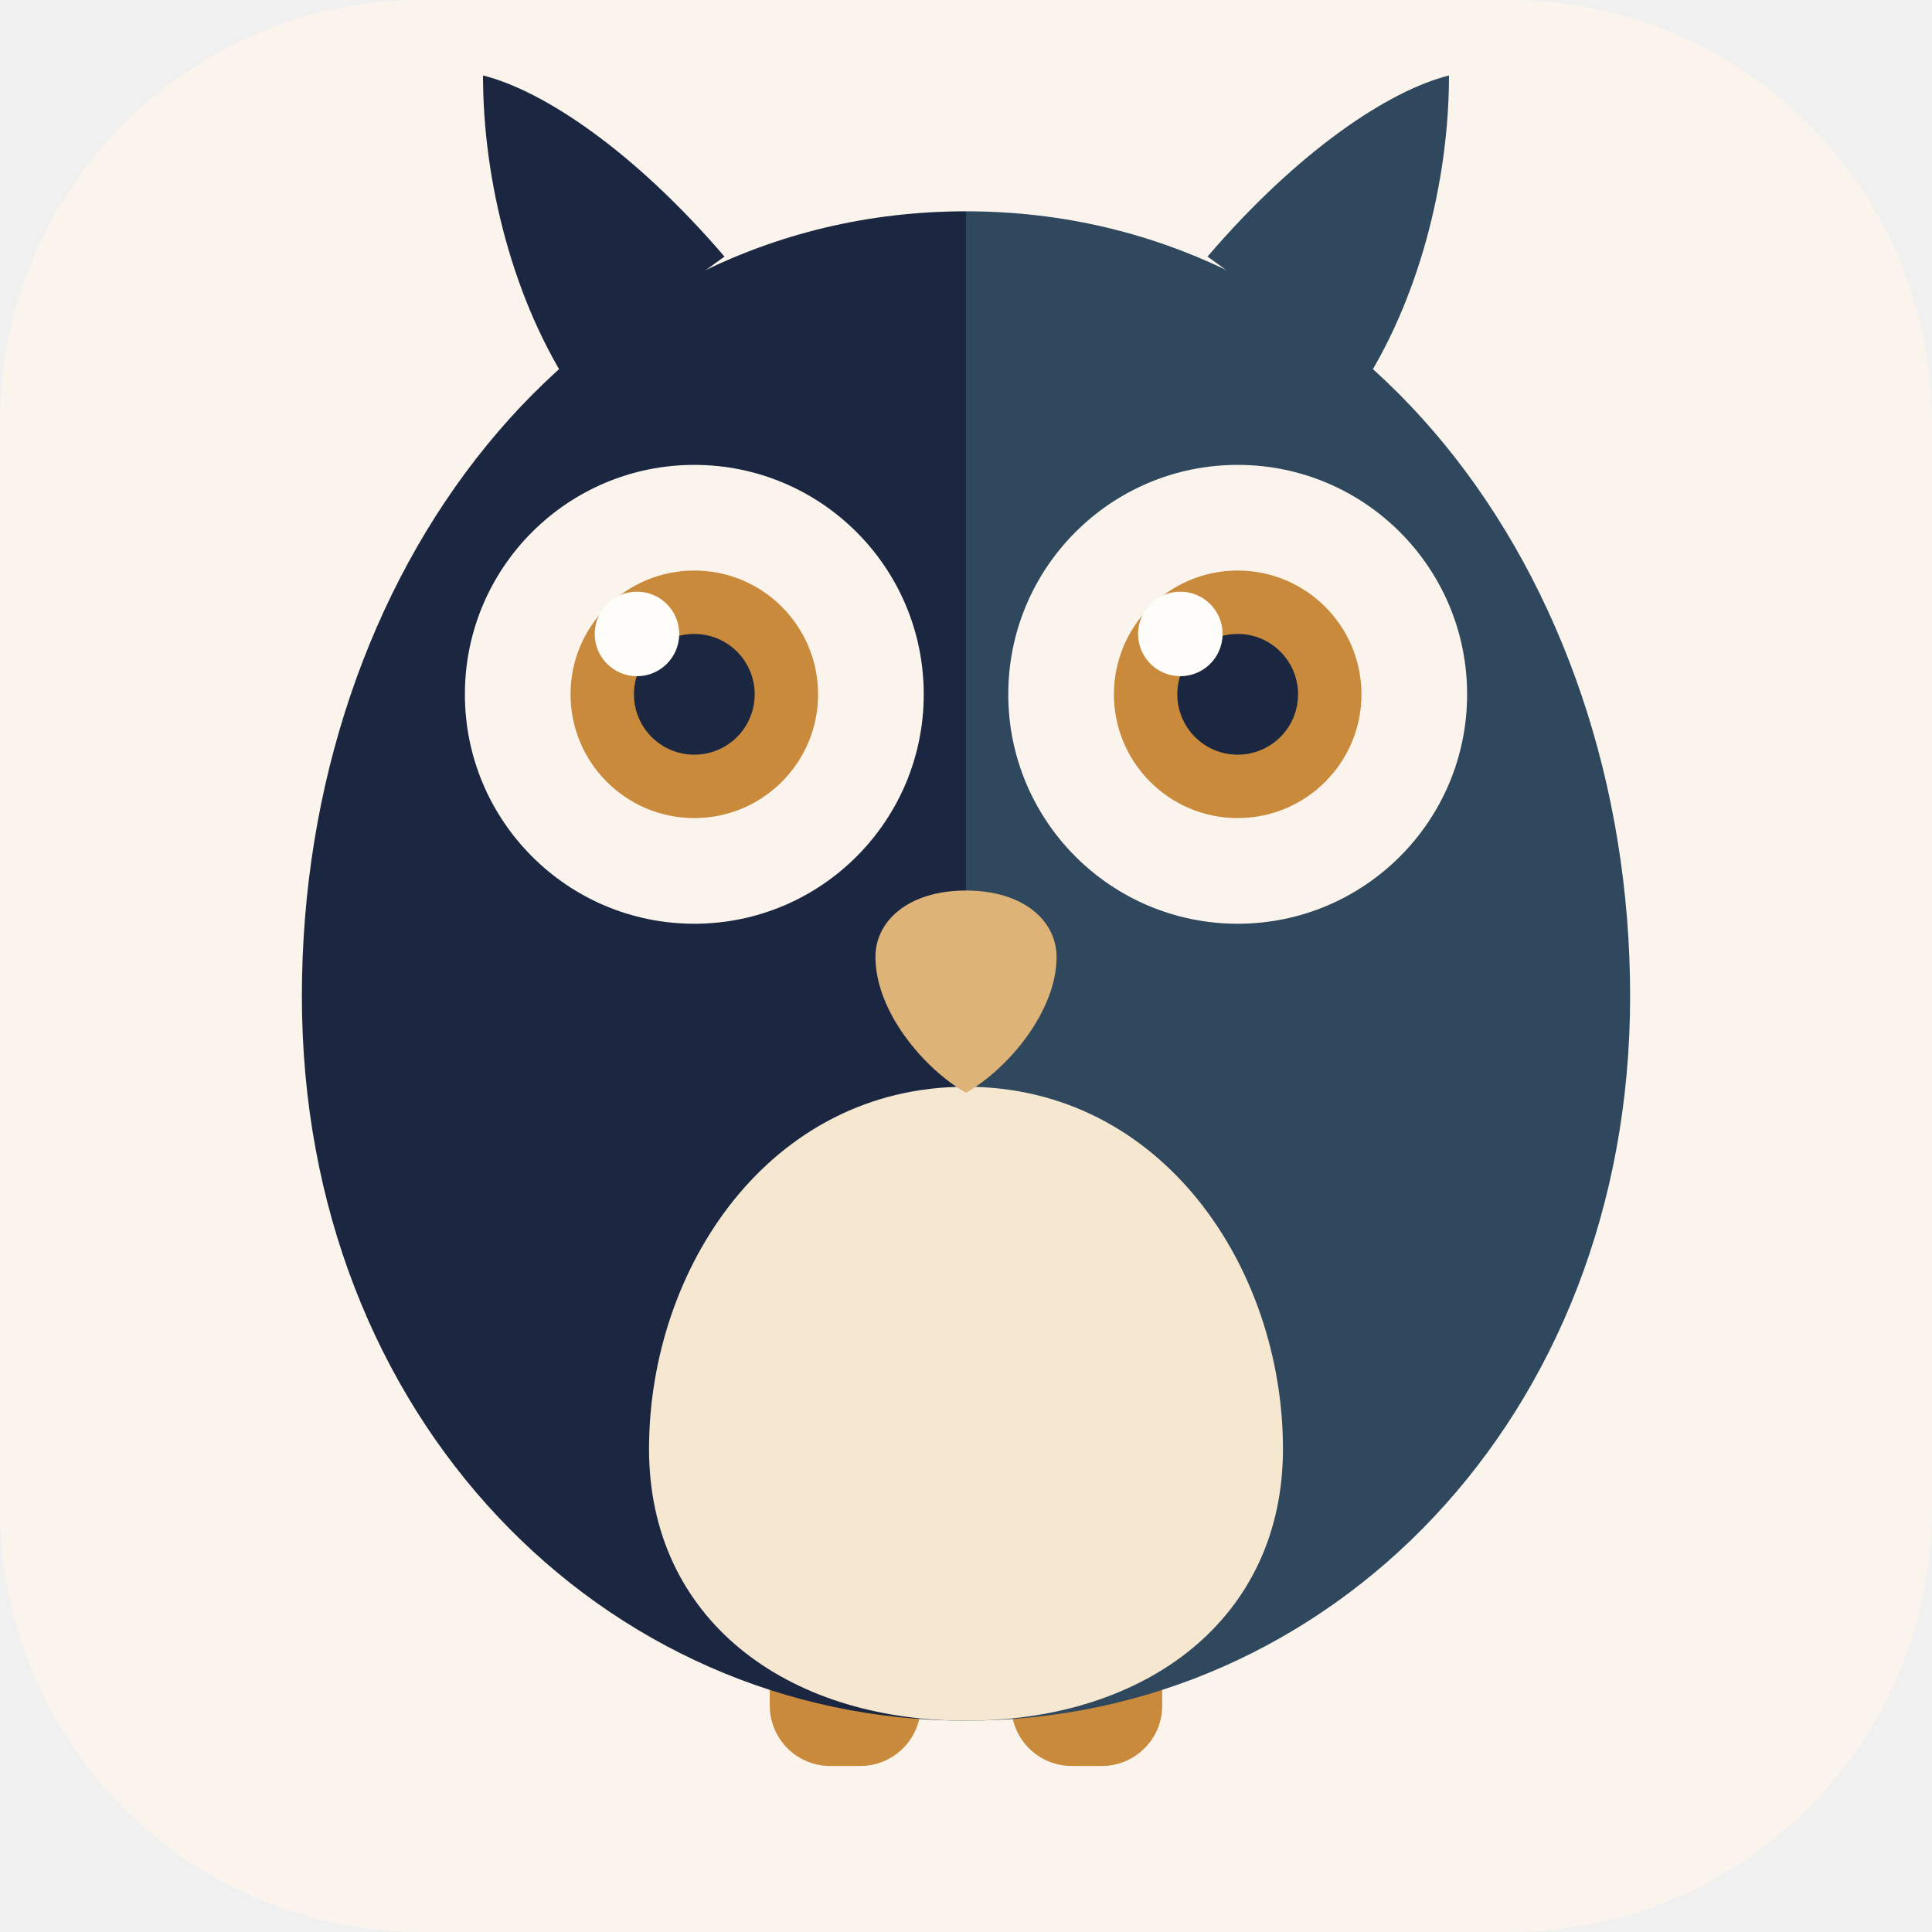
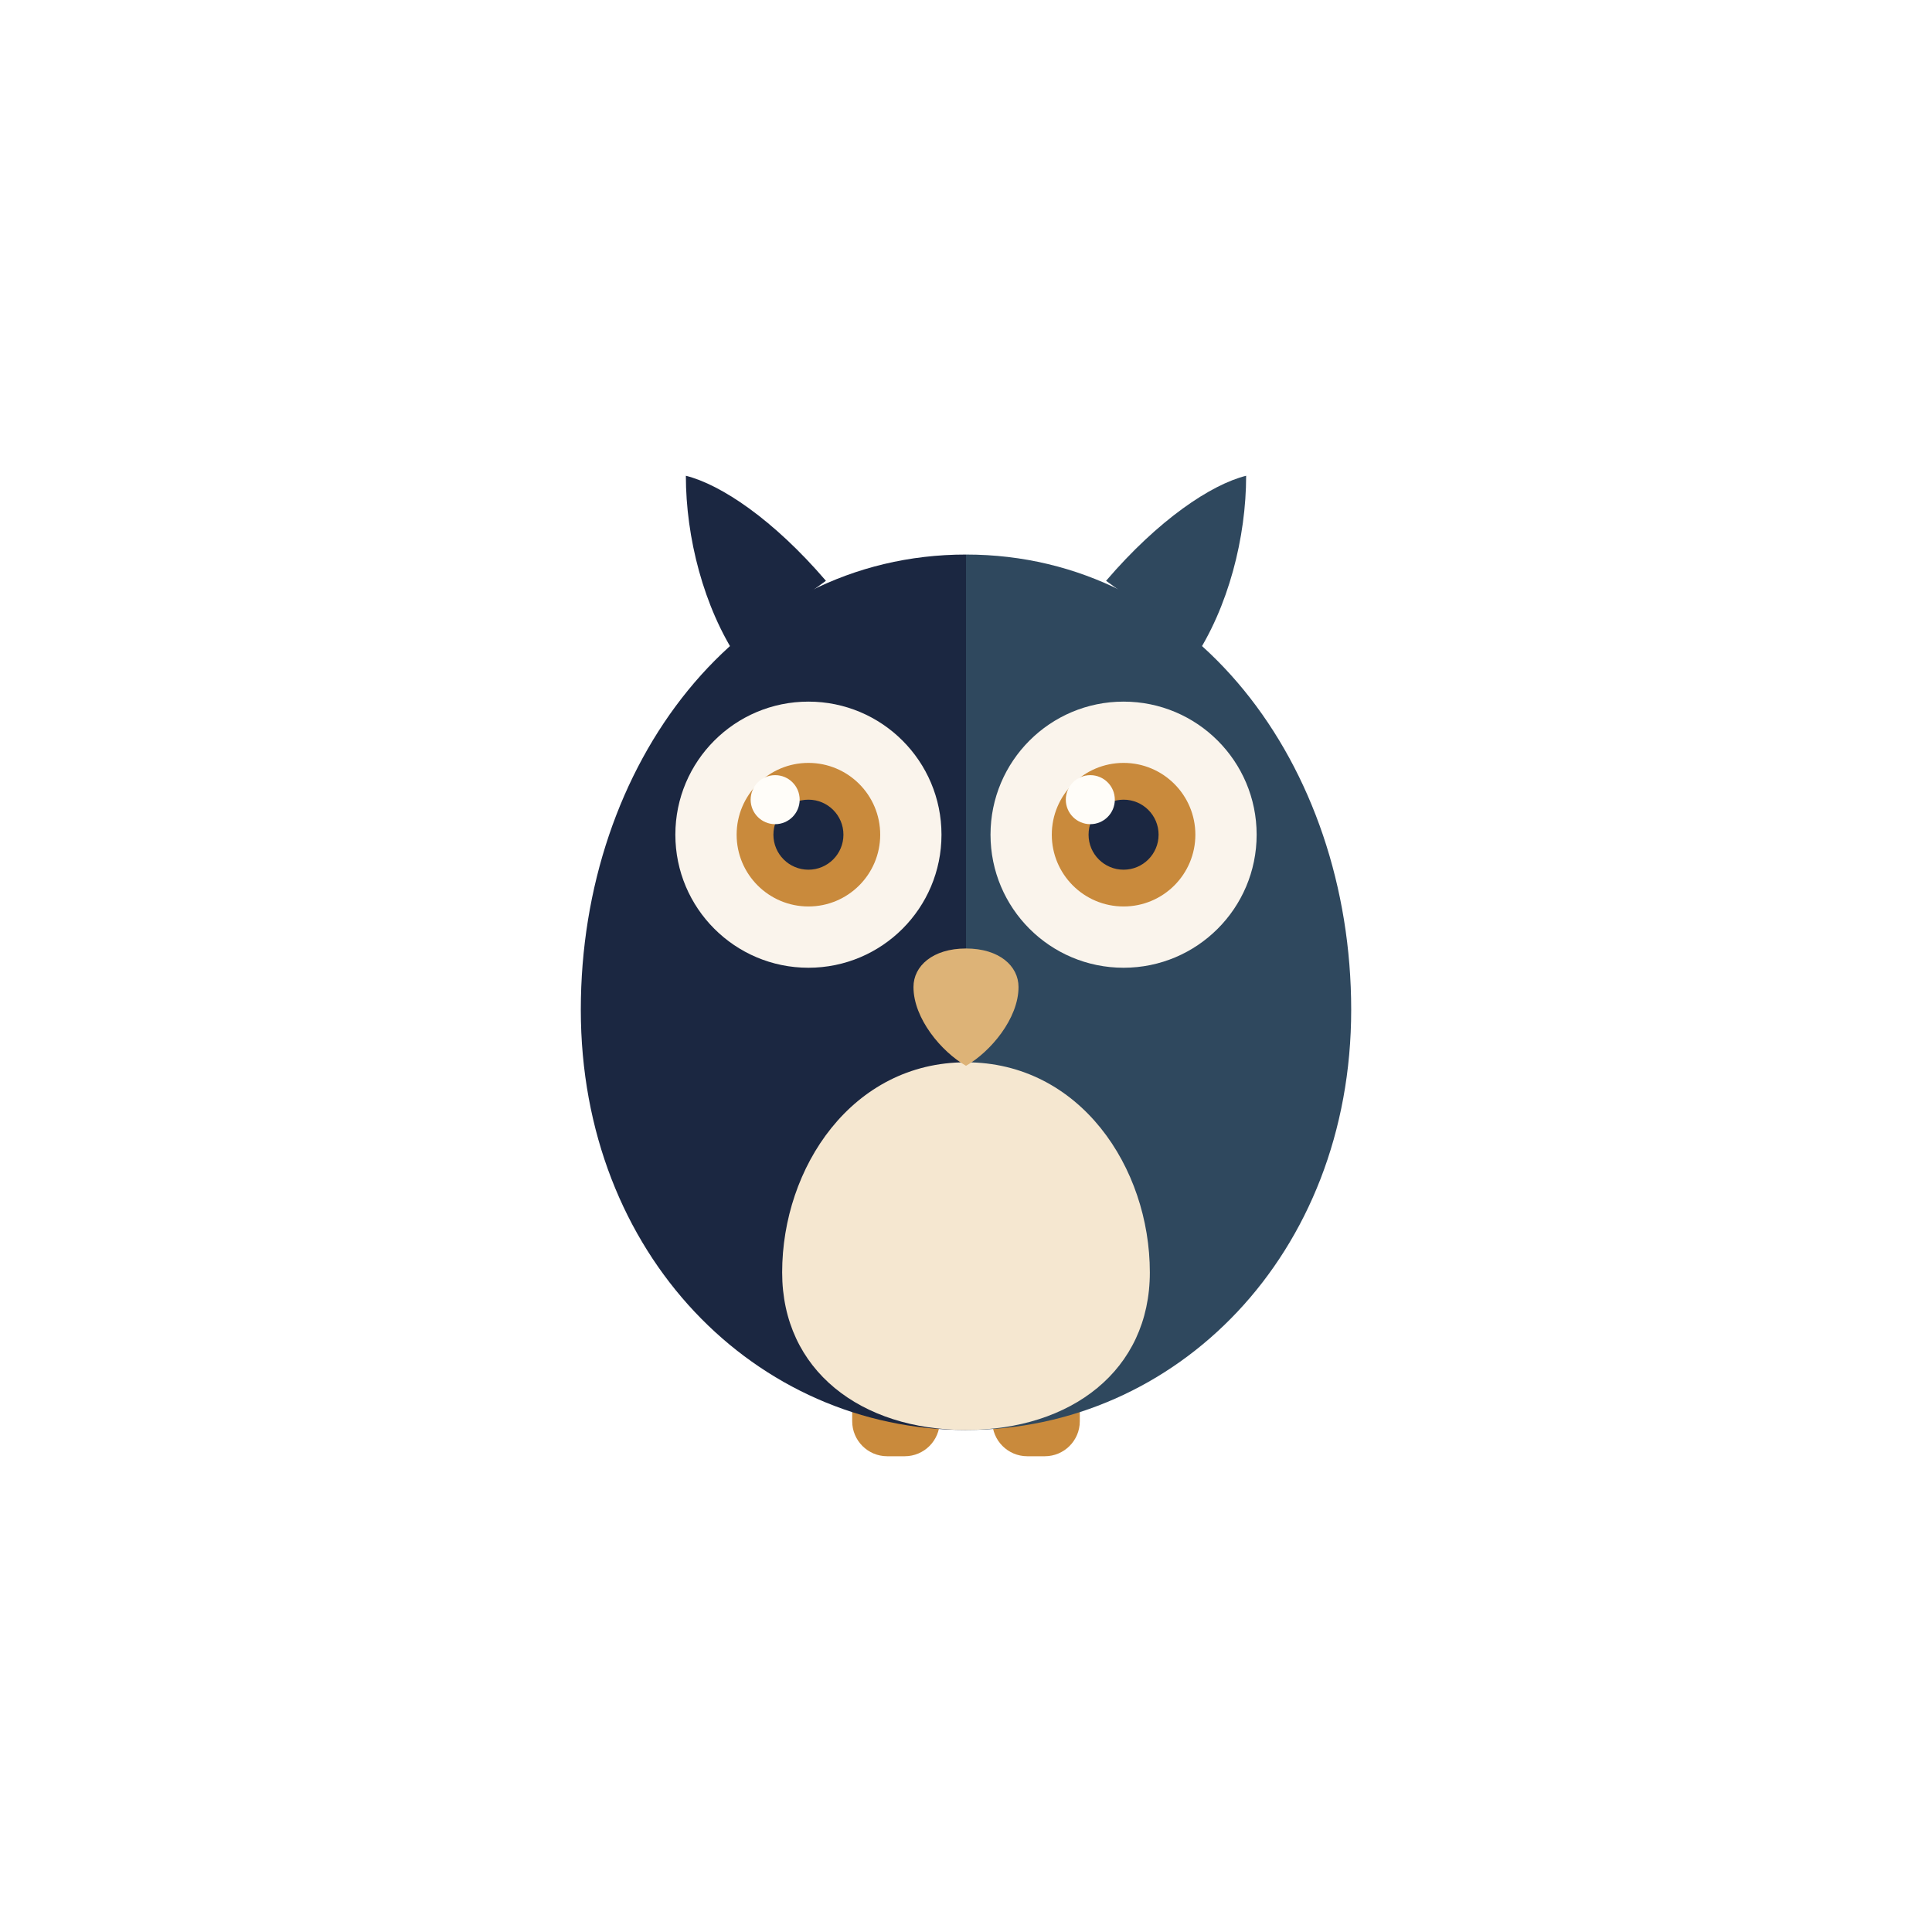
<svg xmlns="http://www.w3.org/2000/svg" viewBox="0 0 64 64" width="64" height="64" role="img" aria-label="Sentinel — perch-cream tile">
-   <rect width="64" height="64" rx="14" fill="#faf4ec" />
-   <path fill="#1b2741" d="M24,8.5 C21,5 18,3 16,2.5 C16,6 17,10 19,13 C20.5,11.2 22.3,9.7 24,8.5 Z" />
-   <path fill="#2f485e" d="M40,8.5 C43,5 46,3 48,2.5 C48,6 47,10 45,13 C43.5,11.2 41.7,9.7 40,8.5 Z" />
-   <rect fill="#c98a3c" x="25.5" y="54.0" width="5" height="4.5" rx="2" />
-   <rect fill="#c98a3c" x="33.5" y="54.0" width="5" height="4.5" rx="2" />
-   <path fill="#1b2741" d="M32,7 C19,7 10,19 10,33 C10,47 20,57 32,57 Z" />
-   <path fill="#2f485e" d="M32,7 C45,7 54,19 54,33 C54,47 44,57 32,57 Z" />
-   <path fill="#f5e7d0" d="M32,36 C25.5,36 21.5,42 21.5,48 C21.5,53.6 26,57 32,57 C38,57 42.5,53.6 42.5,48 C42.5,42 38.5,36 32,36 Z" />
-   <circle fill="#faf4ec" cx="23" cy="23" r="7.6" />
-   <circle fill="#faf4ec" cx="41" cy="23" r="7.6" />
-   <circle fill="#c98a3c" cx="23" cy="23" r="4.1" />
-   <circle fill="#1b2741" cx="23" cy="23" r="2.0" />
-   <circle fill="#c98a3c" cx="41" cy="23" r="4.1" />
-   <circle fill="#1b2741" cx="41" cy="23" r="2.0" />
-   <circle fill="#fffdf9" cx="21.1" cy="21.0" r="1.4" />
-   <circle fill="#fffdf9" cx="39.1" cy="21.0" r="1.4" />
-   <path fill="#ddb377" d="M32,29.5 C30.1,29.5 29,30.5 29,31.7 C29,33.5 30.6,35.4 32,36.2 C33.4,35.4 35,33.5 35,31.7 C35,30.5 33.9,29.5 32,29.5 Z" />
+   <rect width="64" height="64" fill="#ffffff" />
+   <g transform="translate(32,32) scale(0.58) translate(-32,-30.5)">
+     <path fill="#1b2741" d="M24,8.5 C21,5 18,3 16,2.5 C16,6 17,10 19,13 C20.5,11.2 22.3,9.7 24,8.5 Z" />
+     <path fill="#2f485e" d="M40,8.5 C43,5 46,3 48,2.5 C48,6 47,10 45,13 C43.5,11.2 41.7,9.7 40,8.5 Z" />
+     <rect fill="#c98a3c" x="25.5" y="54.0" width="5" height="4.5" rx="2" />
+     <rect fill="#c98a3c" x="33.5" y="54.0" width="5" height="4.5" rx="2" />
+     <path fill="#1b2741" d="M32,7 C19,7 10,19 10,33 C10,47 20,57 32,57 Z" />
+     <path fill="#2f485e" d="M32,7 C45,7 54,19 54,33 C54,47 44,57 32,57 Z" />
+     <path fill="#f5e7d0" d="M32,36 C25.5,36 21.5,42 21.5,48 C21.5,53.6 26,57 32,57 C38,57 42.5,53.6 42.5,48 C42.5,42 38.5,36 32,36 Z" />
+     <circle fill="#faf4ec" cx="23" cy="23" r="7.6" />
+     <circle fill="#faf4ec" cx="41" cy="23" r="7.6" />
+     <circle fill="#c98a3c" cx="23" cy="23" r="4.1" />
+     <circle fill="#1b2741" cx="23" cy="23" r="2.0" />
+     <circle fill="#c98a3c" cx="41" cy="23" r="4.1" />
+     <circle fill="#1b2741" cx="41" cy="23" r="2.0" />
+     <circle fill="#fffdf9" cx="21.1" cy="21.0" r="1.4" />
+     <circle fill="#fffdf9" cx="39.1" cy="21.0" r="1.4" />
+     <path fill="#ddb377" d="M32,29.5 C30.1,29.5 29,30.5 29,31.7 C29,33.5 30.6,35.4 32,36.2 C33.4,35.4 35,33.5 35,31.7 C35,30.5 33.9,29.5 32,29.5 Z" />
+   </g>
</svg>
